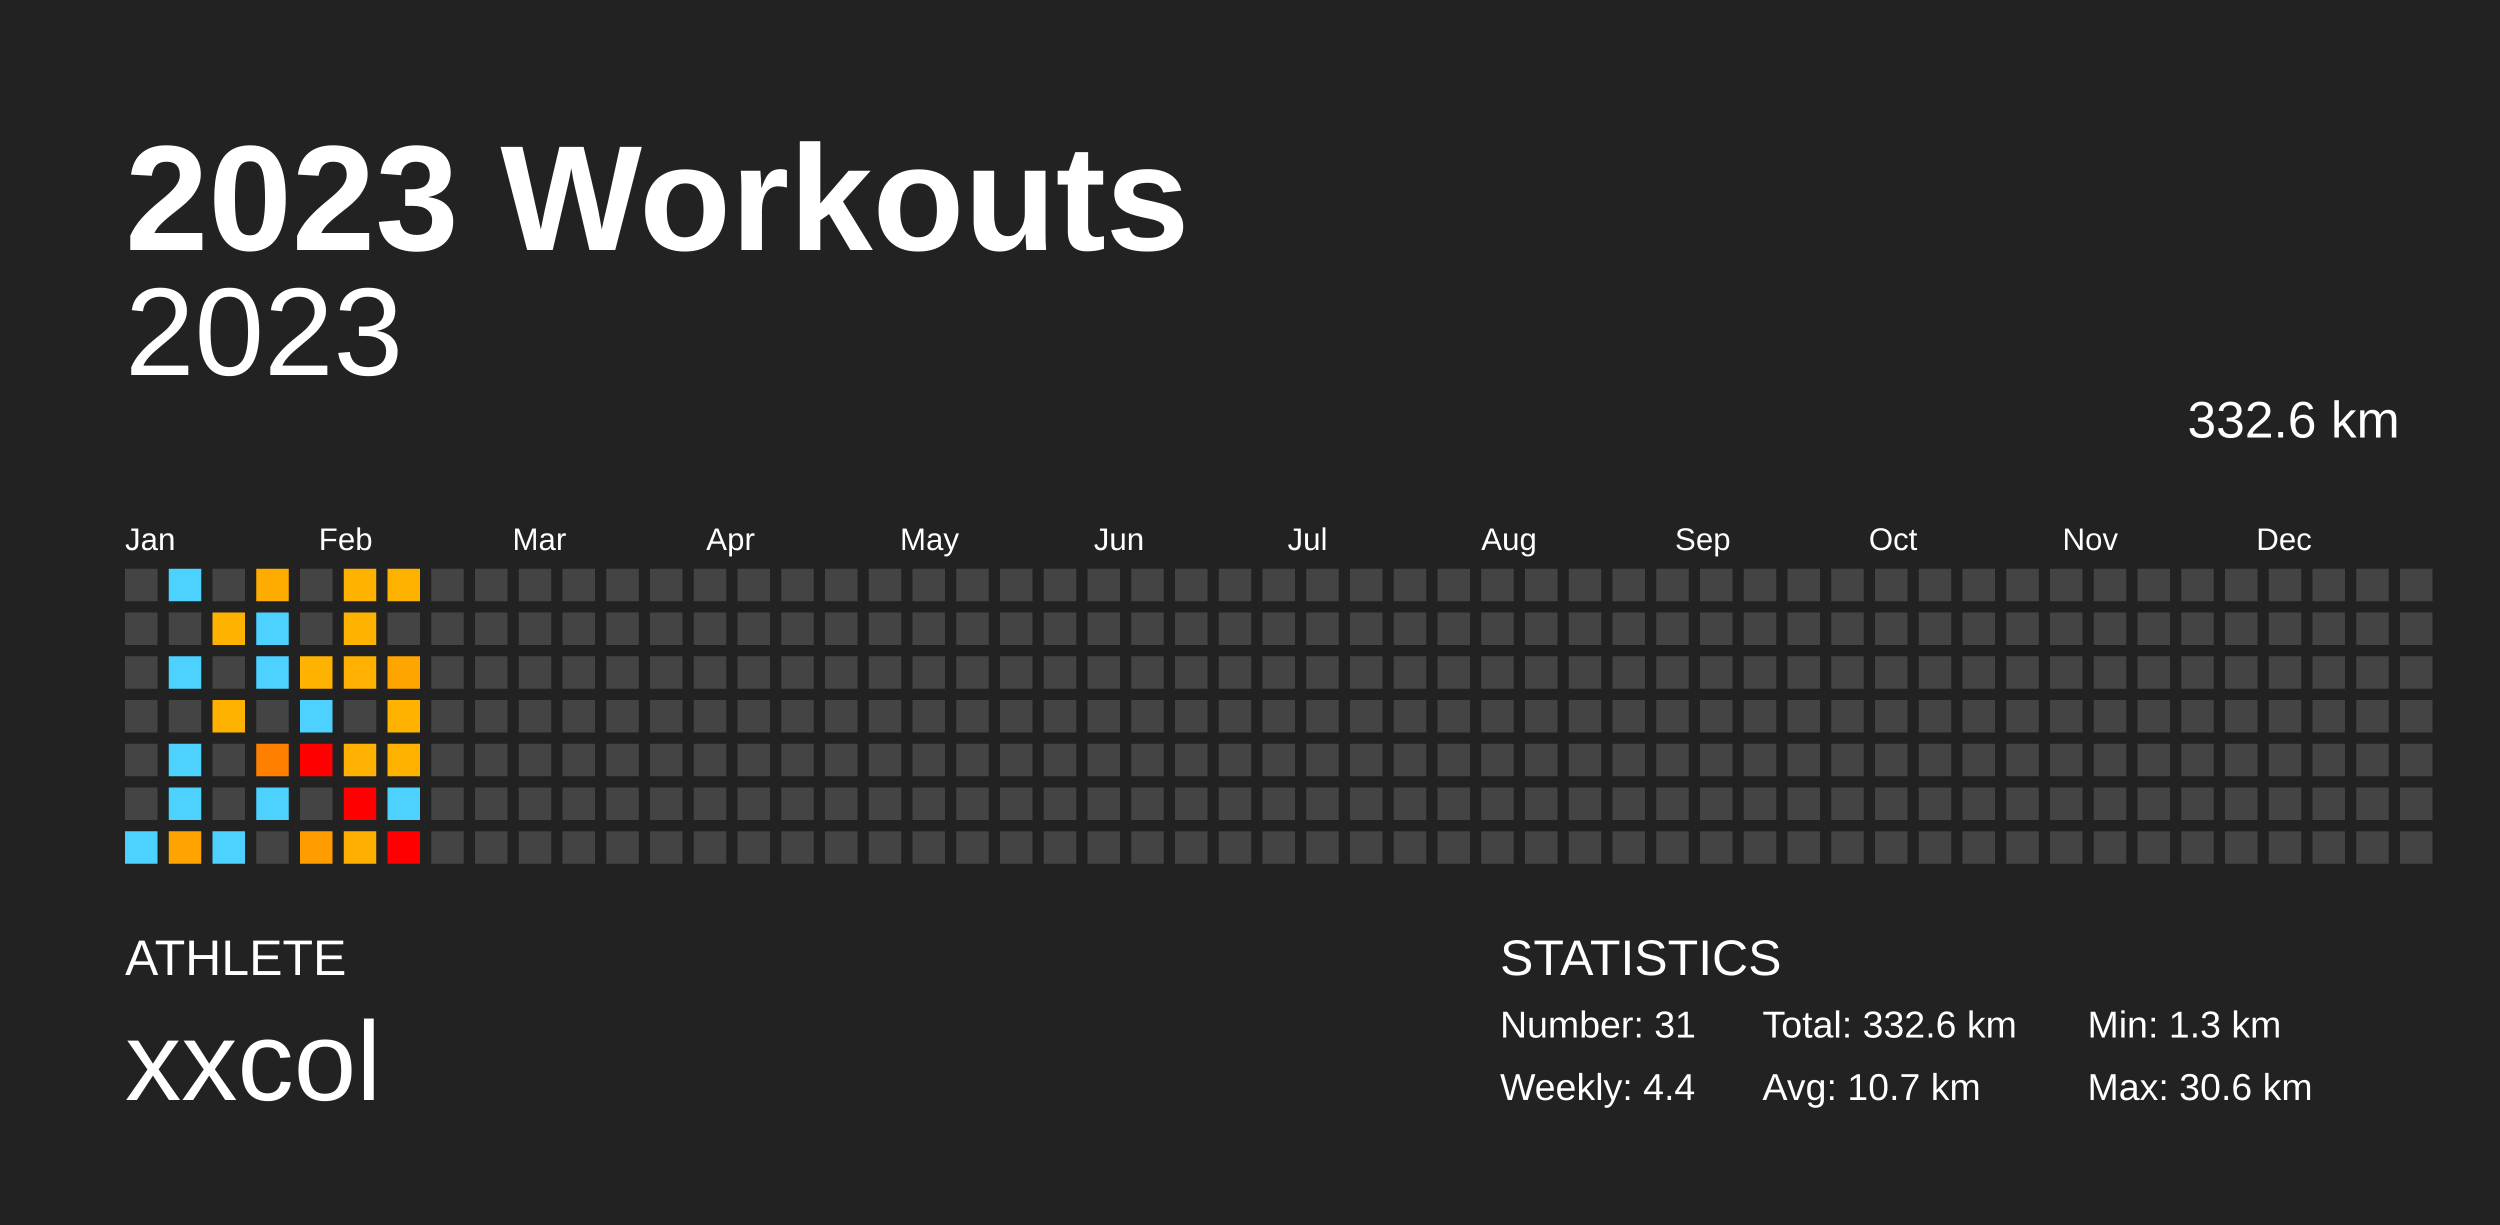
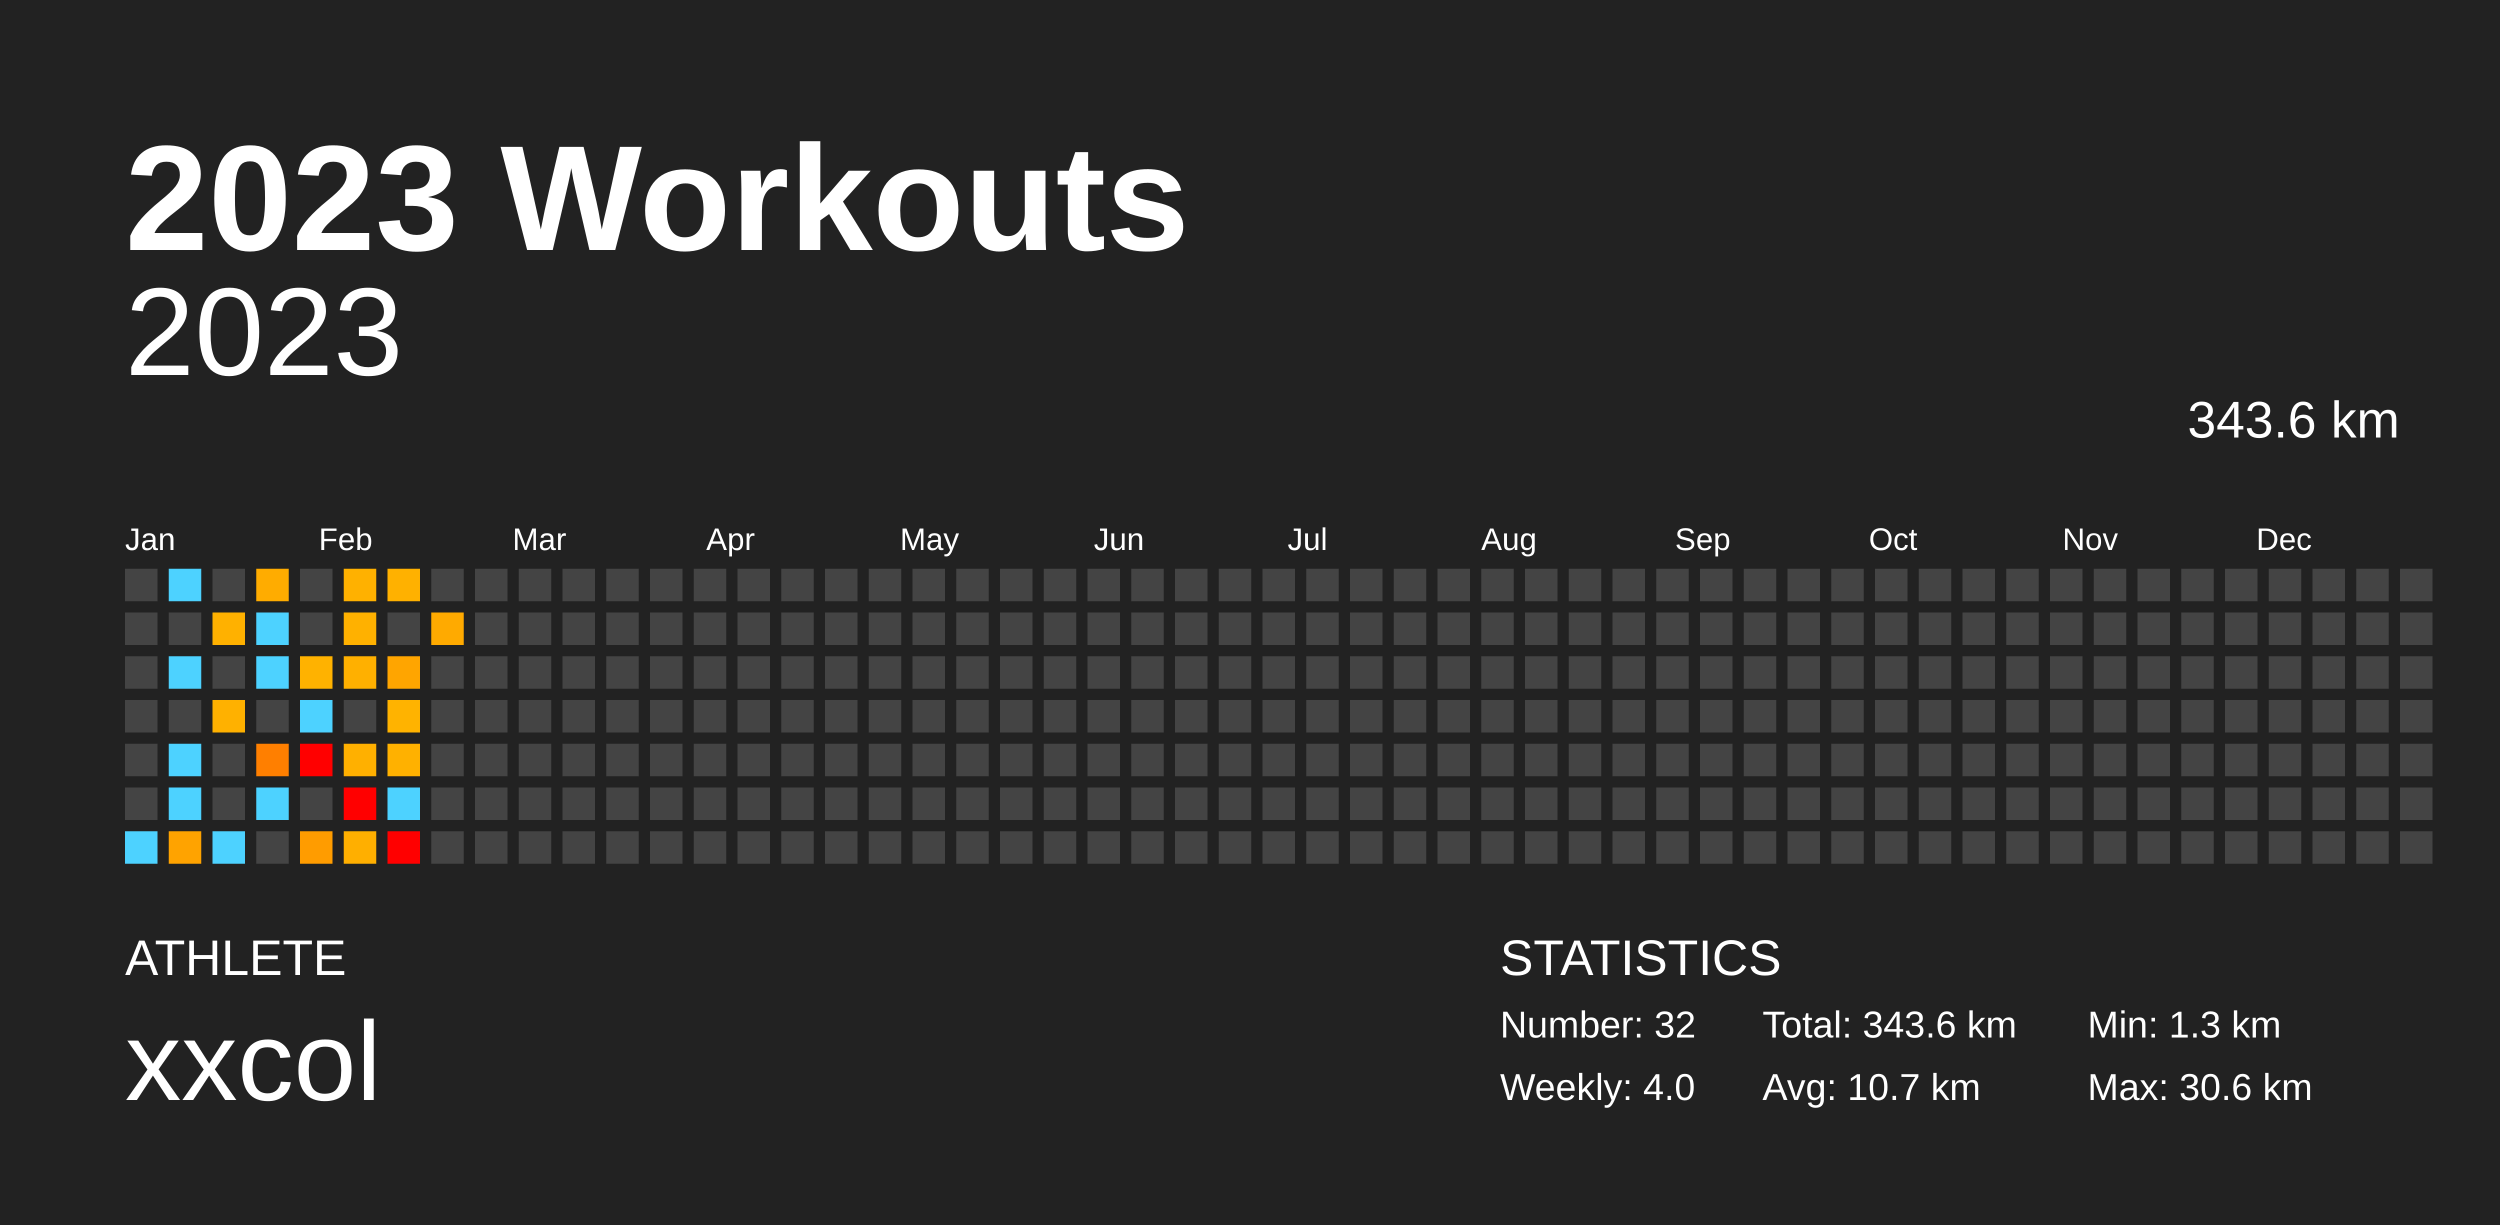
<svg xmlns="http://www.w3.org/2000/svg" baseProfile="full" height="98mm" version="1.1" viewBox="0,0,200,98" width="200mm">
  <defs />
  <rect fill="#222222" height="98" width="200" x="0" y="0" />
  <text fill="#FFFFFF" style="font-size:12px; font-family:Arial; font-weight:bold;" x="10" y="20">2023 Workouts</text>
  <text fill="#FFFFFF" style="font-size:4px; font-family:Arial" x="10" y="78">ATHLETE</text>
  <text fill="#FFFFFF" style="font-size:9px; font-family:Arial" x="10" y="88">xxcol</text>
  <text fill="#FFFFFF" style="font-size:4px; font-family:Arial" x="120" y="78">STATISTICS</text>
-   <text fill="#FFFFFF" style="font-size:3px; font-family:Arial" x="120" y="83">Number: 31</text>
-   <text fill="#FFFFFF" style="font-size:3px; font-family:Arial" x="120" y="88">Weekly: 4.4</text>
-   <text fill="#FFFFFF" style="font-size:3px; font-family:Arial" x="141" y="83">Total: 332.6 km</text>
+   <text fill="#FFFFFF" style="font-size:3px; font-family:Arial" x="120" y="83">Number: 32</text>
+   <text fill="#FFFFFF" style="font-size:3px; font-family:Arial" x="120" y="88">Weekly: 4.0</text>
+   <text fill="#FFFFFF" style="font-size:3px; font-family:Arial" x="141" y="83">Total: 343.6 km</text>
  <text fill="#FFFFFF" style="font-size:3px; font-family:Arial" x="141" y="88">Avg: 10.7 km</text>
  <text fill="#FFFFFF" style="font-size:3px; font-family:Arial" x="167" y="83">Min: 1.3 km</text>
  <text fill="#FFFFFF" style="font-size:3px; font-family:Arial" x="167" y="88">Max: 30.6 km</text>
  <text alignment-baseline="hanging" fill="#FFFFFF" style="font-size:10.0px; font-family:Arial;" x="10" y="30">2023</text>
-   <text alignment-baseline="hanging" fill="#FFFFFF" style="font-size:4.125px; font-family:Arial;" x="175" y="35">332.6 km</text>
+   <text alignment-baseline="hanging" fill="#FFFFFF" style="font-size:4.125px; font-family:Arial;" x="175" y="35">343.6 km</text>
  <text fill="#FFFFFF" style="font-size:2.5px; font-family:Arial" x="10.0" y="44">Jan</text>
  <text fill="#FFFFFF" style="font-size:2.5px; font-family:Arial" x="25.5" y="44">Feb</text>
  <text fill="#FFFFFF" style="font-size:2.5px; font-family:Arial" x="41.0" y="44">Mar</text>
  <text fill="#FFFFFF" style="font-size:2.5px; font-family:Arial" x="56.5" y="44">Apr</text>
  <text fill="#FFFFFF" style="font-size:2.5px; font-family:Arial" x="72.0" y="44">May</text>
  <text fill="#FFFFFF" style="font-size:2.5px; font-family:Arial" x="87.5" y="44">Jun</text>
  <text fill="#FFFFFF" style="font-size:2.5px; font-family:Arial" x="103.0" y="44">Jul</text>
  <text fill="#FFFFFF" style="font-size:2.5px; font-family:Arial" x="118.5" y="44">Aug</text>
  <text fill="#FFFFFF" style="font-size:2.5px; font-family:Arial" x="134.0" y="44">Sep</text>
  <text fill="#FFFFFF" style="font-size:2.5px; font-family:Arial" x="149.5" y="44">Oct</text>
  <text fill="#FFFFFF" style="font-size:2.5px; font-family:Arial" x="165.0" y="44">Nov</text>
  <text fill="#FFFFFF" style="font-size:2.5px; font-family:Arial" x="180.5" y="44">Dec</text>
  <rect fill="#444444" height="2.6" width="2.6" x="10.0" y="45.5" />
  <rect fill="#444444" height="2.6" width="2.6" x="10.0" y="49.0" />
  <rect fill="#444444" height="2.6" width="2.6" x="10.0" y="52.5" />
  <rect fill="#444444" height="2.6" width="2.6" x="10.0" y="56.0" />
  <rect fill="#444444" height="2.6" width="2.6" x="10.0" y="59.5" />
  <rect fill="#444444" height="2.6" width="2.6" x="10.0" y="63.0" />
  <rect fill="#4dd2ff" height="2.6" width="2.6" x="10.0" y="66.5" />
  <rect fill="#4dd2ff" height="2.6" width="2.6" x="13.5" y="45.5" />
  <rect fill="#444444" height="2.6" width="2.6" x="13.5" y="49.0" />
  <rect fill="#4dd2ff" height="2.6" width="2.6" x="13.5" y="52.5" />
  <rect fill="#444444" height="2.6" width="2.6" x="13.5" y="56.0" />
  <rect fill="#4dd2ff" height="2.6" width="2.6" x="13.5" y="59.5" />
  <rect fill="#4dd2ff" height="2.6" width="2.6" x="13.5" y="63.0" />
  <rect fill="#ffa300" height="2.6" width="2.6" x="13.5" y="66.5" />
  <rect fill="#444444" height="2.6" width="2.6" x="17.0" y="45.5" />
  <rect fill="#ffb100" height="2.6" width="2.6" x="17.0" y="49.0" />
  <rect fill="#444444" height="2.6" width="2.6" x="17.0" y="52.5" />
  <rect fill="#ffb100" height="2.6" width="2.6" x="17.0" y="56.0" />
  <rect fill="#444444" height="2.6" width="2.6" x="17.0" y="59.5" />
  <rect fill="#444444" height="2.6" width="2.6" x="17.0" y="63.0" />
  <rect fill="#4dd2ff" height="2.6" width="2.6" x="17.0" y="66.5" />
  <rect fill="#ffac00" height="2.6" width="2.6" x="20.5" y="45.5" />
  <rect fill="#4dd2ff" height="2.6" width="2.6" x="20.5" y="49.0" />
  <rect fill="#4dd2ff" height="2.6" width="2.6" x="20.5" y="52.5" />
  <rect fill="#444444" height="2.6" width="2.6" x="20.5" y="56.0" />
  <rect fill="#ff7f00" height="2.6" width="2.6" x="20.5" y="59.5" />
  <rect fill="#4dd2ff" height="2.6" width="2.6" x="20.5" y="63.0" />
  <rect fill="#444444" height="2.6" width="2.6" x="20.5" y="66.5" />
  <rect fill="#444444" height="2.6" width="2.6" x="24.0" y="45.5" />
  <rect fill="#444444" height="2.6" width="2.6" x="24.0" y="49.0" />
  <rect fill="#ffb200" height="2.6" width="2.6" x="24.0" y="52.5" />
  <rect fill="#4dd2ff" height="2.6" width="2.6" x="24.0" y="56.0" />
  <rect fill="red" height="2.6" width="2.6" x="24.0" y="59.5" />
  <rect fill="#444444" height="2.6" width="2.6" x="24.0" y="63.0" />
  <rect fill="#ff9c00" height="2.6" width="2.6" x="24.0" y="66.5" />
  <rect fill="#ffb100" height="2.6" width="2.6" x="27.5" y="45.5" />
  <rect fill="#ffb100" height="2.6" width="2.6" x="27.5" y="49.0" />
  <rect fill="#ffb000" height="2.6" width="2.6" x="27.5" y="52.5" />
  <rect fill="#444444" height="2.6" width="2.6" x="27.5" y="56.0" />
  <rect fill="#ffb000" height="2.6" width="2.6" x="27.5" y="59.5" />
  <rect fill="red" height="2.6" width="2.6" x="27.5" y="63.0" />
  <rect fill="#ffaf00" height="2.6" width="2.6" x="27.5" y="66.5" />
  <rect fill="#ffb100" height="2.6" width="2.6" x="31.0" y="45.5" />
  <rect fill="#444444" height="2.6" width="2.6" x="31.0" y="49.0" />
  <rect fill="#ffa500" height="2.6" width="2.6" x="31.0" y="52.5" />
  <rect fill="#ffb300" height="2.6" width="2.6" x="31.0" y="56.0" />
  <rect fill="#ffb100" height="2.6" width="2.6" x="31.0" y="59.5" />
  <rect fill="#4dd2ff" height="2.6" width="2.6" x="31.0" y="63.0" />
  <rect fill="red" height="2.6" width="2.6" x="31.0" y="66.5" />
  <rect fill="#444444" height="2.6" width="2.6" x="34.5" y="45.5" />
-   <rect fill="#444444" height="2.6" width="2.6" x="34.5" y="49.0" />
+   <rect fill="#ffaa00" height="2.6" width="2.6" x="34.5" y="49.0" />
  <rect fill="#444444" height="2.6" width="2.6" x="34.5" y="52.5" />
  <rect fill="#444444" height="2.6" width="2.6" x="34.5" y="56.0" />
  <rect fill="#444444" height="2.6" width="2.6" x="34.5" y="59.5" />
  <rect fill="#444444" height="2.6" width="2.6" x="34.5" y="63.0" />
  <rect fill="#444444" height="2.6" width="2.6" x="34.5" y="66.5" />
  <rect fill="#444444" height="2.6" width="2.6" x="38.0" y="45.5" />
  <rect fill="#444444" height="2.6" width="2.6" x="38.0" y="49.0" />
  <rect fill="#444444" height="2.6" width="2.6" x="38.0" y="52.5" />
  <rect fill="#444444" height="2.6" width="2.6" x="38.0" y="56.0" />
  <rect fill="#444444" height="2.6" width="2.6" x="38.0" y="59.5" />
  <rect fill="#444444" height="2.6" width="2.6" x="38.0" y="63.0" />
  <rect fill="#444444" height="2.6" width="2.6" x="38.0" y="66.5" />
  <rect fill="#444444" height="2.6" width="2.6" x="41.5" y="45.5" />
  <rect fill="#444444" height="2.6" width="2.6" x="41.5" y="49.0" />
  <rect fill="#444444" height="2.6" width="2.6" x="41.5" y="52.5" />
  <rect fill="#444444" height="2.6" width="2.6" x="41.5" y="56.0" />
  <rect fill="#444444" height="2.6" width="2.6" x="41.5" y="59.5" />
  <rect fill="#444444" height="2.6" width="2.6" x="41.5" y="63.0" />
  <rect fill="#444444" height="2.6" width="2.6" x="41.5" y="66.5" />
  <rect fill="#444444" height="2.6" width="2.6" x="45.0" y="45.5" />
  <rect fill="#444444" height="2.6" width="2.6" x="45.0" y="49.0" />
  <rect fill="#444444" height="2.6" width="2.6" x="45.0" y="52.5" />
  <rect fill="#444444" height="2.6" width="2.6" x="45.0" y="56.0" />
  <rect fill="#444444" height="2.6" width="2.6" x="45.0" y="59.5" />
  <rect fill="#444444" height="2.6" width="2.6" x="45.0" y="63.0" />
  <rect fill="#444444" height="2.6" width="2.6" x="45.0" y="66.5" />
  <rect fill="#444444" height="2.6" width="2.6" x="48.5" y="45.5" />
  <rect fill="#444444" height="2.6" width="2.6" x="48.5" y="49.0" />
  <rect fill="#444444" height="2.6" width="2.6" x="48.5" y="52.5" />
  <rect fill="#444444" height="2.6" width="2.6" x="48.5" y="56.0" />
  <rect fill="#444444" height="2.6" width="2.6" x="48.5" y="59.5" />
  <rect fill="#444444" height="2.6" width="2.6" x="48.5" y="63.0" />
  <rect fill="#444444" height="2.6" width="2.6" x="48.5" y="66.5" />
  <rect fill="#444444" height="2.6" width="2.6" x="52.0" y="45.5" />
  <rect fill="#444444" height="2.6" width="2.6" x="52.0" y="49.0" />
  <rect fill="#444444" height="2.6" width="2.6" x="52.0" y="52.5" />
  <rect fill="#444444" height="2.6" width="2.6" x="52.0" y="56.0" />
  <rect fill="#444444" height="2.6" width="2.6" x="52.0" y="59.5" />
  <rect fill="#444444" height="2.6" width="2.6" x="52.0" y="63.0" />
  <rect fill="#444444" height="2.6" width="2.6" x="52.0" y="66.5" />
  <rect fill="#444444" height="2.6" width="2.6" x="55.5" y="45.5" />
  <rect fill="#444444" height="2.6" width="2.6" x="55.5" y="49.0" />
  <rect fill="#444444" height="2.6" width="2.6" x="55.5" y="52.5" />
  <rect fill="#444444" height="2.6" width="2.6" x="55.5" y="56.0" />
  <rect fill="#444444" height="2.6" width="2.6" x="55.5" y="59.5" />
  <rect fill="#444444" height="2.6" width="2.6" x="55.5" y="63.0" />
  <rect fill="#444444" height="2.6" width="2.6" x="55.5" y="66.5" />
  <rect fill="#444444" height="2.6" width="2.6" x="59.0" y="45.5" />
  <rect fill="#444444" height="2.6" width="2.6" x="59.0" y="49.0" />
  <rect fill="#444444" height="2.6" width="2.6" x="59.0" y="52.5" />
  <rect fill="#444444" height="2.6" width="2.6" x="59.0" y="56.0" />
  <rect fill="#444444" height="2.6" width="2.6" x="59.0" y="59.5" />
  <rect fill="#444444" height="2.6" width="2.6" x="59.0" y="63.0" />
  <rect fill="#444444" height="2.6" width="2.6" x="59.0" y="66.5" />
  <rect fill="#444444" height="2.6" width="2.6" x="62.5" y="45.5" />
  <rect fill="#444444" height="2.6" width="2.6" x="62.5" y="49.0" />
  <rect fill="#444444" height="2.6" width="2.6" x="62.5" y="52.5" />
  <rect fill="#444444" height="2.6" width="2.6" x="62.5" y="56.0" />
  <rect fill="#444444" height="2.6" width="2.6" x="62.5" y="59.5" />
  <rect fill="#444444" height="2.6" width="2.6" x="62.5" y="63.0" />
  <rect fill="#444444" height="2.6" width="2.6" x="62.5" y="66.5" />
  <rect fill="#444444" height="2.6" width="2.6" x="66.0" y="45.5" />
  <rect fill="#444444" height="2.6" width="2.6" x="66.0" y="49.0" />
  <rect fill="#444444" height="2.6" width="2.6" x="66.0" y="52.5" />
  <rect fill="#444444" height="2.6" width="2.6" x="66.0" y="56.0" />
  <rect fill="#444444" height="2.6" width="2.6" x="66.0" y="59.5" />
  <rect fill="#444444" height="2.6" width="2.6" x="66.0" y="63.0" />
  <rect fill="#444444" height="2.6" width="2.6" x="66.0" y="66.5" />
  <rect fill="#444444" height="2.6" width="2.6" x="69.5" y="45.5" />
  <rect fill="#444444" height="2.6" width="2.6" x="69.5" y="49.0" />
  <rect fill="#444444" height="2.6" width="2.6" x="69.5" y="52.5" />
  <rect fill="#444444" height="2.6" width="2.6" x="69.5" y="56.0" />
  <rect fill="#444444" height="2.6" width="2.6" x="69.5" y="59.5" />
  <rect fill="#444444" height="2.6" width="2.6" x="69.5" y="63.0" />
  <rect fill="#444444" height="2.6" width="2.6" x="69.5" y="66.5" />
  <rect fill="#444444" height="2.6" width="2.6" x="73.0" y="45.5" />
  <rect fill="#444444" height="2.6" width="2.6" x="73.0" y="49.0" />
  <rect fill="#444444" height="2.6" width="2.6" x="73.0" y="52.5" />
  <rect fill="#444444" height="2.6" width="2.6" x="73.0" y="56.0" />
  <rect fill="#444444" height="2.6" width="2.6" x="73.0" y="59.5" />
  <rect fill="#444444" height="2.6" width="2.6" x="73.0" y="63.0" />
  <rect fill="#444444" height="2.6" width="2.6" x="73.0" y="66.5" />
  <rect fill="#444444" height="2.6" width="2.6" x="76.5" y="45.5" />
  <rect fill="#444444" height="2.6" width="2.6" x="76.5" y="49.0" />
  <rect fill="#444444" height="2.6" width="2.6" x="76.5" y="52.5" />
  <rect fill="#444444" height="2.6" width="2.6" x="76.5" y="56.0" />
  <rect fill="#444444" height="2.6" width="2.6" x="76.5" y="59.5" />
  <rect fill="#444444" height="2.6" width="2.6" x="76.5" y="63.0" />
  <rect fill="#444444" height="2.6" width="2.6" x="76.5" y="66.5" />
  <rect fill="#444444" height="2.6" width="2.6" x="80.0" y="45.5" />
  <rect fill="#444444" height="2.6" width="2.6" x="80.0" y="49.0" />
  <rect fill="#444444" height="2.6" width="2.6" x="80.0" y="52.5" />
  <rect fill="#444444" height="2.6" width="2.6" x="80.0" y="56.0" />
  <rect fill="#444444" height="2.6" width="2.6" x="80.0" y="59.5" />
  <rect fill="#444444" height="2.6" width="2.6" x="80.0" y="63.0" />
  <rect fill="#444444" height="2.6" width="2.6" x="80.0" y="66.5" />
  <rect fill="#444444" height="2.6" width="2.6" x="83.5" y="45.5" />
  <rect fill="#444444" height="2.6" width="2.6" x="83.5" y="49.0" />
  <rect fill="#444444" height="2.6" width="2.6" x="83.5" y="52.5" />
  <rect fill="#444444" height="2.6" width="2.6" x="83.5" y="56.0" />
  <rect fill="#444444" height="2.6" width="2.6" x="83.5" y="59.5" />
  <rect fill="#444444" height="2.6" width="2.6" x="83.5" y="63.0" />
  <rect fill="#444444" height="2.6" width="2.6" x="83.5" y="66.5" />
  <rect fill="#444444" height="2.6" width="2.6" x="87.0" y="45.5" />
  <rect fill="#444444" height="2.6" width="2.6" x="87.0" y="49.0" />
  <rect fill="#444444" height="2.6" width="2.6" x="87.0" y="52.5" />
  <rect fill="#444444" height="2.6" width="2.6" x="87.0" y="56.0" />
  <rect fill="#444444" height="2.6" width="2.6" x="87.0" y="59.5" />
  <rect fill="#444444" height="2.6" width="2.6" x="87.0" y="63.0" />
  <rect fill="#444444" height="2.6" width="2.6" x="87.0" y="66.5" />
  <rect fill="#444444" height="2.6" width="2.6" x="90.5" y="45.5" />
  <rect fill="#444444" height="2.6" width="2.6" x="90.5" y="49.0" />
  <rect fill="#444444" height="2.6" width="2.6" x="90.5" y="52.5" />
  <rect fill="#444444" height="2.6" width="2.6" x="90.5" y="56.0" />
  <rect fill="#444444" height="2.6" width="2.6" x="90.5" y="59.5" />
  <rect fill="#444444" height="2.6" width="2.6" x="90.5" y="63.0" />
  <rect fill="#444444" height="2.6" width="2.6" x="90.5" y="66.5" />
  <rect fill="#444444" height="2.6" width="2.6" x="94.0" y="45.5" />
  <rect fill="#444444" height="2.6" width="2.6" x="94.0" y="49.0" />
  <rect fill="#444444" height="2.6" width="2.6" x="94.0" y="52.5" />
  <rect fill="#444444" height="2.6" width="2.6" x="94.0" y="56.0" />
  <rect fill="#444444" height="2.6" width="2.6" x="94.0" y="59.5" />
  <rect fill="#444444" height="2.6" width="2.6" x="94.0" y="63.0" />
  <rect fill="#444444" height="2.6" width="2.6" x="94.0" y="66.5" />
  <rect fill="#444444" height="2.6" width="2.6" x="97.5" y="45.5" />
  <rect fill="#444444" height="2.6" width="2.6" x="97.5" y="49.0" />
  <rect fill="#444444" height="2.6" width="2.6" x="97.5" y="52.5" />
  <rect fill="#444444" height="2.6" width="2.6" x="97.5" y="56.0" />
  <rect fill="#444444" height="2.6" width="2.6" x="97.5" y="59.5" />
  <rect fill="#444444" height="2.6" width="2.6" x="97.5" y="63.0" />
  <rect fill="#444444" height="2.6" width="2.6" x="97.5" y="66.5" />
  <rect fill="#444444" height="2.6" width="2.6" x="101.0" y="45.5" />
  <rect fill="#444444" height="2.6" width="2.6" x="101.0" y="49.0" />
  <rect fill="#444444" height="2.6" width="2.6" x="101.0" y="52.5" />
  <rect fill="#444444" height="2.6" width="2.6" x="101.0" y="56.0" />
  <rect fill="#444444" height="2.6" width="2.6" x="101.0" y="59.5" />
  <rect fill="#444444" height="2.6" width="2.6" x="101.0" y="63.0" />
  <rect fill="#444444" height="2.6" width="2.6" x="101.0" y="66.5" />
  <rect fill="#444444" height="2.6" width="2.6" x="104.5" y="45.5" />
  <rect fill="#444444" height="2.6" width="2.6" x="104.5" y="49.0" />
  <rect fill="#444444" height="2.6" width="2.6" x="104.5" y="52.5" />
  <rect fill="#444444" height="2.6" width="2.6" x="104.5" y="56.0" />
  <rect fill="#444444" height="2.6" width="2.6" x="104.5" y="59.5" />
  <rect fill="#444444" height="2.6" width="2.6" x="104.5" y="63.0" />
  <rect fill="#444444" height="2.6" width="2.6" x="104.5" y="66.5" />
  <rect fill="#444444" height="2.6" width="2.6" x="108.0" y="45.5" />
  <rect fill="#444444" height="2.6" width="2.6" x="108.0" y="49.0" />
  <rect fill="#444444" height="2.6" width="2.6" x="108.0" y="52.5" />
  <rect fill="#444444" height="2.6" width="2.6" x="108.0" y="56.0" />
  <rect fill="#444444" height="2.6" width="2.6" x="108.0" y="59.5" />
  <rect fill="#444444" height="2.6" width="2.6" x="108.0" y="63.0" />
  <rect fill="#444444" height="2.6" width="2.6" x="108.0" y="66.5" />
  <rect fill="#444444" height="2.6" width="2.6" x="111.5" y="45.5" />
  <rect fill="#444444" height="2.6" width="2.6" x="111.5" y="49.0" />
  <rect fill="#444444" height="2.6" width="2.6" x="111.5" y="52.5" />
  <rect fill="#444444" height="2.6" width="2.6" x="111.5" y="56.0" />
  <rect fill="#444444" height="2.6" width="2.6" x="111.5" y="59.5" />
  <rect fill="#444444" height="2.6" width="2.6" x="111.5" y="63.0" />
  <rect fill="#444444" height="2.6" width="2.6" x="111.5" y="66.5" />
  <rect fill="#444444" height="2.6" width="2.6" x="115.0" y="45.5" />
  <rect fill="#444444" height="2.6" width="2.6" x="115.0" y="49.0" />
  <rect fill="#444444" height="2.6" width="2.6" x="115.0" y="52.5" />
  <rect fill="#444444" height="2.6" width="2.6" x="115.0" y="56.0" />
  <rect fill="#444444" height="2.6" width="2.6" x="115.0" y="59.5" />
  <rect fill="#444444" height="2.6" width="2.6" x="115.0" y="63.0" />
  <rect fill="#444444" height="2.6" width="2.6" x="115.0" y="66.5" />
  <rect fill="#444444" height="2.6" width="2.6" x="118.5" y="45.5" />
  <rect fill="#444444" height="2.6" width="2.6" x="118.5" y="49.0" />
  <rect fill="#444444" height="2.6" width="2.6" x="118.5" y="52.5" />
  <rect fill="#444444" height="2.6" width="2.6" x="118.5" y="56.0" />
  <rect fill="#444444" height="2.6" width="2.6" x="118.5" y="59.5" />
  <rect fill="#444444" height="2.6" width="2.6" x="118.5" y="63.0" />
  <rect fill="#444444" height="2.6" width="2.6" x="118.5" y="66.5" />
  <rect fill="#444444" height="2.6" width="2.6" x="122.0" y="45.5" />
  <rect fill="#444444" height="2.6" width="2.6" x="122.0" y="49.0" />
  <rect fill="#444444" height="2.6" width="2.6" x="122.0" y="52.5" />
  <rect fill="#444444" height="2.6" width="2.6" x="122.0" y="56.0" />
  <rect fill="#444444" height="2.6" width="2.6" x="122.0" y="59.5" />
  <rect fill="#444444" height="2.6" width="2.6" x="122.0" y="63.0" />
  <rect fill="#444444" height="2.6" width="2.6" x="122.0" y="66.5" />
  <rect fill="#444444" height="2.6" width="2.6" x="125.5" y="45.5" />
  <rect fill="#444444" height="2.6" width="2.6" x="125.5" y="49.0" />
  <rect fill="#444444" height="2.6" width="2.6" x="125.5" y="52.5" />
  <rect fill="#444444" height="2.6" width="2.6" x="125.5" y="56.0" />
  <rect fill="#444444" height="2.6" width="2.6" x="125.5" y="59.5" />
  <rect fill="#444444" height="2.6" width="2.6" x="125.5" y="63.0" />
  <rect fill="#444444" height="2.6" width="2.6" x="125.5" y="66.5" />
  <rect fill="#444444" height="2.6" width="2.6" x="129.0" y="45.5" />
  <rect fill="#444444" height="2.6" width="2.6" x="129.0" y="49.0" />
  <rect fill="#444444" height="2.6" width="2.6" x="129.0" y="52.5" />
  <rect fill="#444444" height="2.6" width="2.6" x="129.0" y="56.0" />
  <rect fill="#444444" height="2.6" width="2.6" x="129.0" y="59.5" />
  <rect fill="#444444" height="2.6" width="2.6" x="129.0" y="63.0" />
  <rect fill="#444444" height="2.6" width="2.6" x="129.0" y="66.5" />
  <rect fill="#444444" height="2.6" width="2.6" x="132.5" y="45.5" />
  <rect fill="#444444" height="2.6" width="2.6" x="132.5" y="49.0" />
  <rect fill="#444444" height="2.6" width="2.6" x="132.5" y="52.5" />
  <rect fill="#444444" height="2.6" width="2.6" x="132.5" y="56.0" />
  <rect fill="#444444" height="2.6" width="2.6" x="132.5" y="59.5" />
  <rect fill="#444444" height="2.6" width="2.6" x="132.5" y="63.0" />
  <rect fill="#444444" height="2.6" width="2.6" x="132.5" y="66.5" />
  <rect fill="#444444" height="2.6" width="2.6" x="136.0" y="45.5" />
  <rect fill="#444444" height="2.6" width="2.6" x="136.0" y="49.0" />
  <rect fill="#444444" height="2.6" width="2.6" x="136.0" y="52.5" />
  <rect fill="#444444" height="2.6" width="2.6" x="136.0" y="56.0" />
  <rect fill="#444444" height="2.6" width="2.6" x="136.0" y="59.5" />
  <rect fill="#444444" height="2.6" width="2.6" x="136.0" y="63.0" />
  <rect fill="#444444" height="2.6" width="2.6" x="136.0" y="66.5" />
  <rect fill="#444444" height="2.6" width="2.6" x="139.5" y="45.5" />
  <rect fill="#444444" height="2.6" width="2.6" x="139.5" y="49.0" />
  <rect fill="#444444" height="2.6" width="2.6" x="139.5" y="52.5" />
  <rect fill="#444444" height="2.6" width="2.6" x="139.5" y="56.0" />
  <rect fill="#444444" height="2.6" width="2.6" x="139.5" y="59.5" />
  <rect fill="#444444" height="2.6" width="2.6" x="139.5" y="63.0" />
  <rect fill="#444444" height="2.6" width="2.6" x="139.5" y="66.5" />
  <rect fill="#444444" height="2.6" width="2.6" x="143.0" y="45.5" />
  <rect fill="#444444" height="2.6" width="2.6" x="143.0" y="49.0" />
  <rect fill="#444444" height="2.6" width="2.6" x="143.0" y="52.5" />
  <rect fill="#444444" height="2.6" width="2.6" x="143.0" y="56.0" />
  <rect fill="#444444" height="2.6" width="2.6" x="143.0" y="59.5" />
  <rect fill="#444444" height="2.6" width="2.6" x="143.0" y="63.0" />
  <rect fill="#444444" height="2.6" width="2.6" x="143.0" y="66.5" />
  <rect fill="#444444" height="2.6" width="2.6" x="146.5" y="45.5" />
  <rect fill="#444444" height="2.6" width="2.6" x="146.5" y="49.0" />
  <rect fill="#444444" height="2.6" width="2.6" x="146.5" y="52.5" />
  <rect fill="#444444" height="2.6" width="2.6" x="146.5" y="56.0" />
  <rect fill="#444444" height="2.6" width="2.6" x="146.5" y="59.5" />
  <rect fill="#444444" height="2.6" width="2.6" x="146.5" y="63.0" />
  <rect fill="#444444" height="2.6" width="2.6" x="146.5" y="66.5" />
  <rect fill="#444444" height="2.6" width="2.6" x="150.0" y="45.5" />
  <rect fill="#444444" height="2.6" width="2.6" x="150.0" y="49.0" />
  <rect fill="#444444" height="2.6" width="2.6" x="150.0" y="52.5" />
  <rect fill="#444444" height="2.6" width="2.6" x="150.0" y="56.0" />
  <rect fill="#444444" height="2.6" width="2.6" x="150.0" y="59.5" />
  <rect fill="#444444" height="2.6" width="2.6" x="150.0" y="63.0" />
  <rect fill="#444444" height="2.6" width="2.6" x="150.0" y="66.5" />
  <rect fill="#444444" height="2.6" width="2.6" x="153.5" y="45.5" />
  <rect fill="#444444" height="2.6" width="2.6" x="153.5" y="49.0" />
  <rect fill="#444444" height="2.6" width="2.6" x="153.5" y="52.5" />
  <rect fill="#444444" height="2.6" width="2.6" x="153.5" y="56.0" />
  <rect fill="#444444" height="2.6" width="2.6" x="153.5" y="59.5" />
  <rect fill="#444444" height="2.6" width="2.6" x="153.5" y="63.0" />
  <rect fill="#444444" height="2.6" width="2.6" x="153.5" y="66.5" />
  <rect fill="#444444" height="2.6" width="2.6" x="157.0" y="45.5" />
  <rect fill="#444444" height="2.6" width="2.6" x="157.0" y="49.0" />
  <rect fill="#444444" height="2.6" width="2.6" x="157.0" y="52.5" />
  <rect fill="#444444" height="2.6" width="2.6" x="157.0" y="56.0" />
  <rect fill="#444444" height="2.6" width="2.6" x="157.0" y="59.5" />
  <rect fill="#444444" height="2.6" width="2.6" x="157.0" y="63.0" />
  <rect fill="#444444" height="2.6" width="2.6" x="157.0" y="66.5" />
  <rect fill="#444444" height="2.6" width="2.6" x="160.5" y="45.5" />
  <rect fill="#444444" height="2.6" width="2.6" x="160.5" y="49.0" />
  <rect fill="#444444" height="2.6" width="2.6" x="160.5" y="52.5" />
  <rect fill="#444444" height="2.6" width="2.6" x="160.5" y="56.0" />
  <rect fill="#444444" height="2.6" width="2.6" x="160.5" y="59.5" />
  <rect fill="#444444" height="2.6" width="2.6" x="160.5" y="63.0" />
  <rect fill="#444444" height="2.6" width="2.6" x="160.5" y="66.5" />
  <rect fill="#444444" height="2.6" width="2.6" x="164.0" y="45.5" />
  <rect fill="#444444" height="2.6" width="2.6" x="164.0" y="49.0" />
  <rect fill="#444444" height="2.6" width="2.6" x="164.0" y="52.5" />
  <rect fill="#444444" height="2.6" width="2.6" x="164.0" y="56.0" />
  <rect fill="#444444" height="2.6" width="2.6" x="164.0" y="59.5" />
  <rect fill="#444444" height="2.6" width="2.6" x="164.0" y="63.0" />
  <rect fill="#444444" height="2.6" width="2.6" x="164.0" y="66.5" />
  <rect fill="#444444" height="2.6" width="2.6" x="167.5" y="45.5" />
  <rect fill="#444444" height="2.6" width="2.6" x="167.5" y="49.0" />
  <rect fill="#444444" height="2.6" width="2.6" x="167.5" y="52.5" />
  <rect fill="#444444" height="2.6" width="2.6" x="167.5" y="56.0" />
  <rect fill="#444444" height="2.6" width="2.6" x="167.5" y="59.5" />
  <rect fill="#444444" height="2.6" width="2.6" x="167.5" y="63.0" />
  <rect fill="#444444" height="2.6" width="2.6" x="167.5" y="66.5" />
  <rect fill="#444444" height="2.6" width="2.6" x="171.0" y="45.5" />
  <rect fill="#444444" height="2.6" width="2.6" x="171.0" y="49.0" />
  <rect fill="#444444" height="2.6" width="2.6" x="171.0" y="52.5" />
  <rect fill="#444444" height="2.6" width="2.6" x="171.0" y="56.0" />
  <rect fill="#444444" height="2.6" width="2.6" x="171.0" y="59.5" />
  <rect fill="#444444" height="2.6" width="2.6" x="171.0" y="63.0" />
  <rect fill="#444444" height="2.6" width="2.6" x="171.0" y="66.5" />
  <rect fill="#444444" height="2.6" width="2.6" x="174.5" y="45.5" />
  <rect fill="#444444" height="2.6" width="2.6" x="174.5" y="49.0" />
  <rect fill="#444444" height="2.6" width="2.6" x="174.5" y="52.5" />
  <rect fill="#444444" height="2.6" width="2.6" x="174.5" y="56.0" />
  <rect fill="#444444" height="2.6" width="2.6" x="174.5" y="59.5" />
  <rect fill="#444444" height="2.6" width="2.6" x="174.5" y="63.0" />
  <rect fill="#444444" height="2.6" width="2.6" x="174.5" y="66.5" />
  <rect fill="#444444" height="2.6" width="2.6" x="178.0" y="45.5" />
  <rect fill="#444444" height="2.6" width="2.6" x="178.0" y="49.0" />
  <rect fill="#444444" height="2.6" width="2.6" x="178.0" y="52.5" />
  <rect fill="#444444" height="2.6" width="2.6" x="178.0" y="56.0" />
  <rect fill="#444444" height="2.6" width="2.6" x="178.0" y="59.5" />
  <rect fill="#444444" height="2.6" width="2.6" x="178.0" y="63.0" />
  <rect fill="#444444" height="2.6" width="2.6" x="178.0" y="66.5" />
  <rect fill="#444444" height="2.6" width="2.6" x="181.5" y="45.5" />
  <rect fill="#444444" height="2.6" width="2.6" x="181.5" y="49.0" />
  <rect fill="#444444" height="2.6" width="2.6" x="181.5" y="52.5" />
  <rect fill="#444444" height="2.6" width="2.6" x="181.5" y="56.0" />
  <rect fill="#444444" height="2.6" width="2.6" x="181.5" y="59.5" />
  <rect fill="#444444" height="2.6" width="2.6" x="181.5" y="63.0" />
  <rect fill="#444444" height="2.6" width="2.6" x="181.5" y="66.5" />
  <rect fill="#444444" height="2.6" width="2.6" x="185.0" y="45.5" />
  <rect fill="#444444" height="2.6" width="2.6" x="185.0" y="49.0" />
  <rect fill="#444444" height="2.6" width="2.6" x="185.0" y="52.5" />
  <rect fill="#444444" height="2.6" width="2.6" x="185.0" y="56.0" />
  <rect fill="#444444" height="2.6" width="2.6" x="185.0" y="59.5" />
  <rect fill="#444444" height="2.6" width="2.6" x="185.0" y="63.0" />
  <rect fill="#444444" height="2.6" width="2.6" x="185.0" y="66.5" />
  <rect fill="#444444" height="2.6" width="2.6" x="188.5" y="45.5" />
  <rect fill="#444444" height="2.6" width="2.6" x="188.5" y="49.0" />
  <rect fill="#444444" height="2.6" width="2.6" x="188.5" y="52.5" />
  <rect fill="#444444" height="2.6" width="2.6" x="188.5" y="56.0" />
  <rect fill="#444444" height="2.6" width="2.6" x="188.5" y="59.5" />
  <rect fill="#444444" height="2.6" width="2.6" x="188.5" y="63.0" />
  <rect fill="#444444" height="2.6" width="2.6" x="188.5" y="66.5" />
  <rect fill="#444444" height="2.6" width="2.6" x="192.0" y="45.5" />
  <rect fill="#444444" height="2.6" width="2.6" x="192.0" y="49.0" />
  <rect fill="#444444" height="2.6" width="2.6" x="192.0" y="52.5" />
  <rect fill="#444444" height="2.6" width="2.6" x="192.0" y="56.0" />
  <rect fill="#444444" height="2.6" width="2.6" x="192.0" y="59.5" />
  <rect fill="#444444" height="2.6" width="2.6" x="192.0" y="63.0" />
  <rect fill="#444444" height="2.6" width="2.6" x="192.0" y="66.5" />
</svg>
